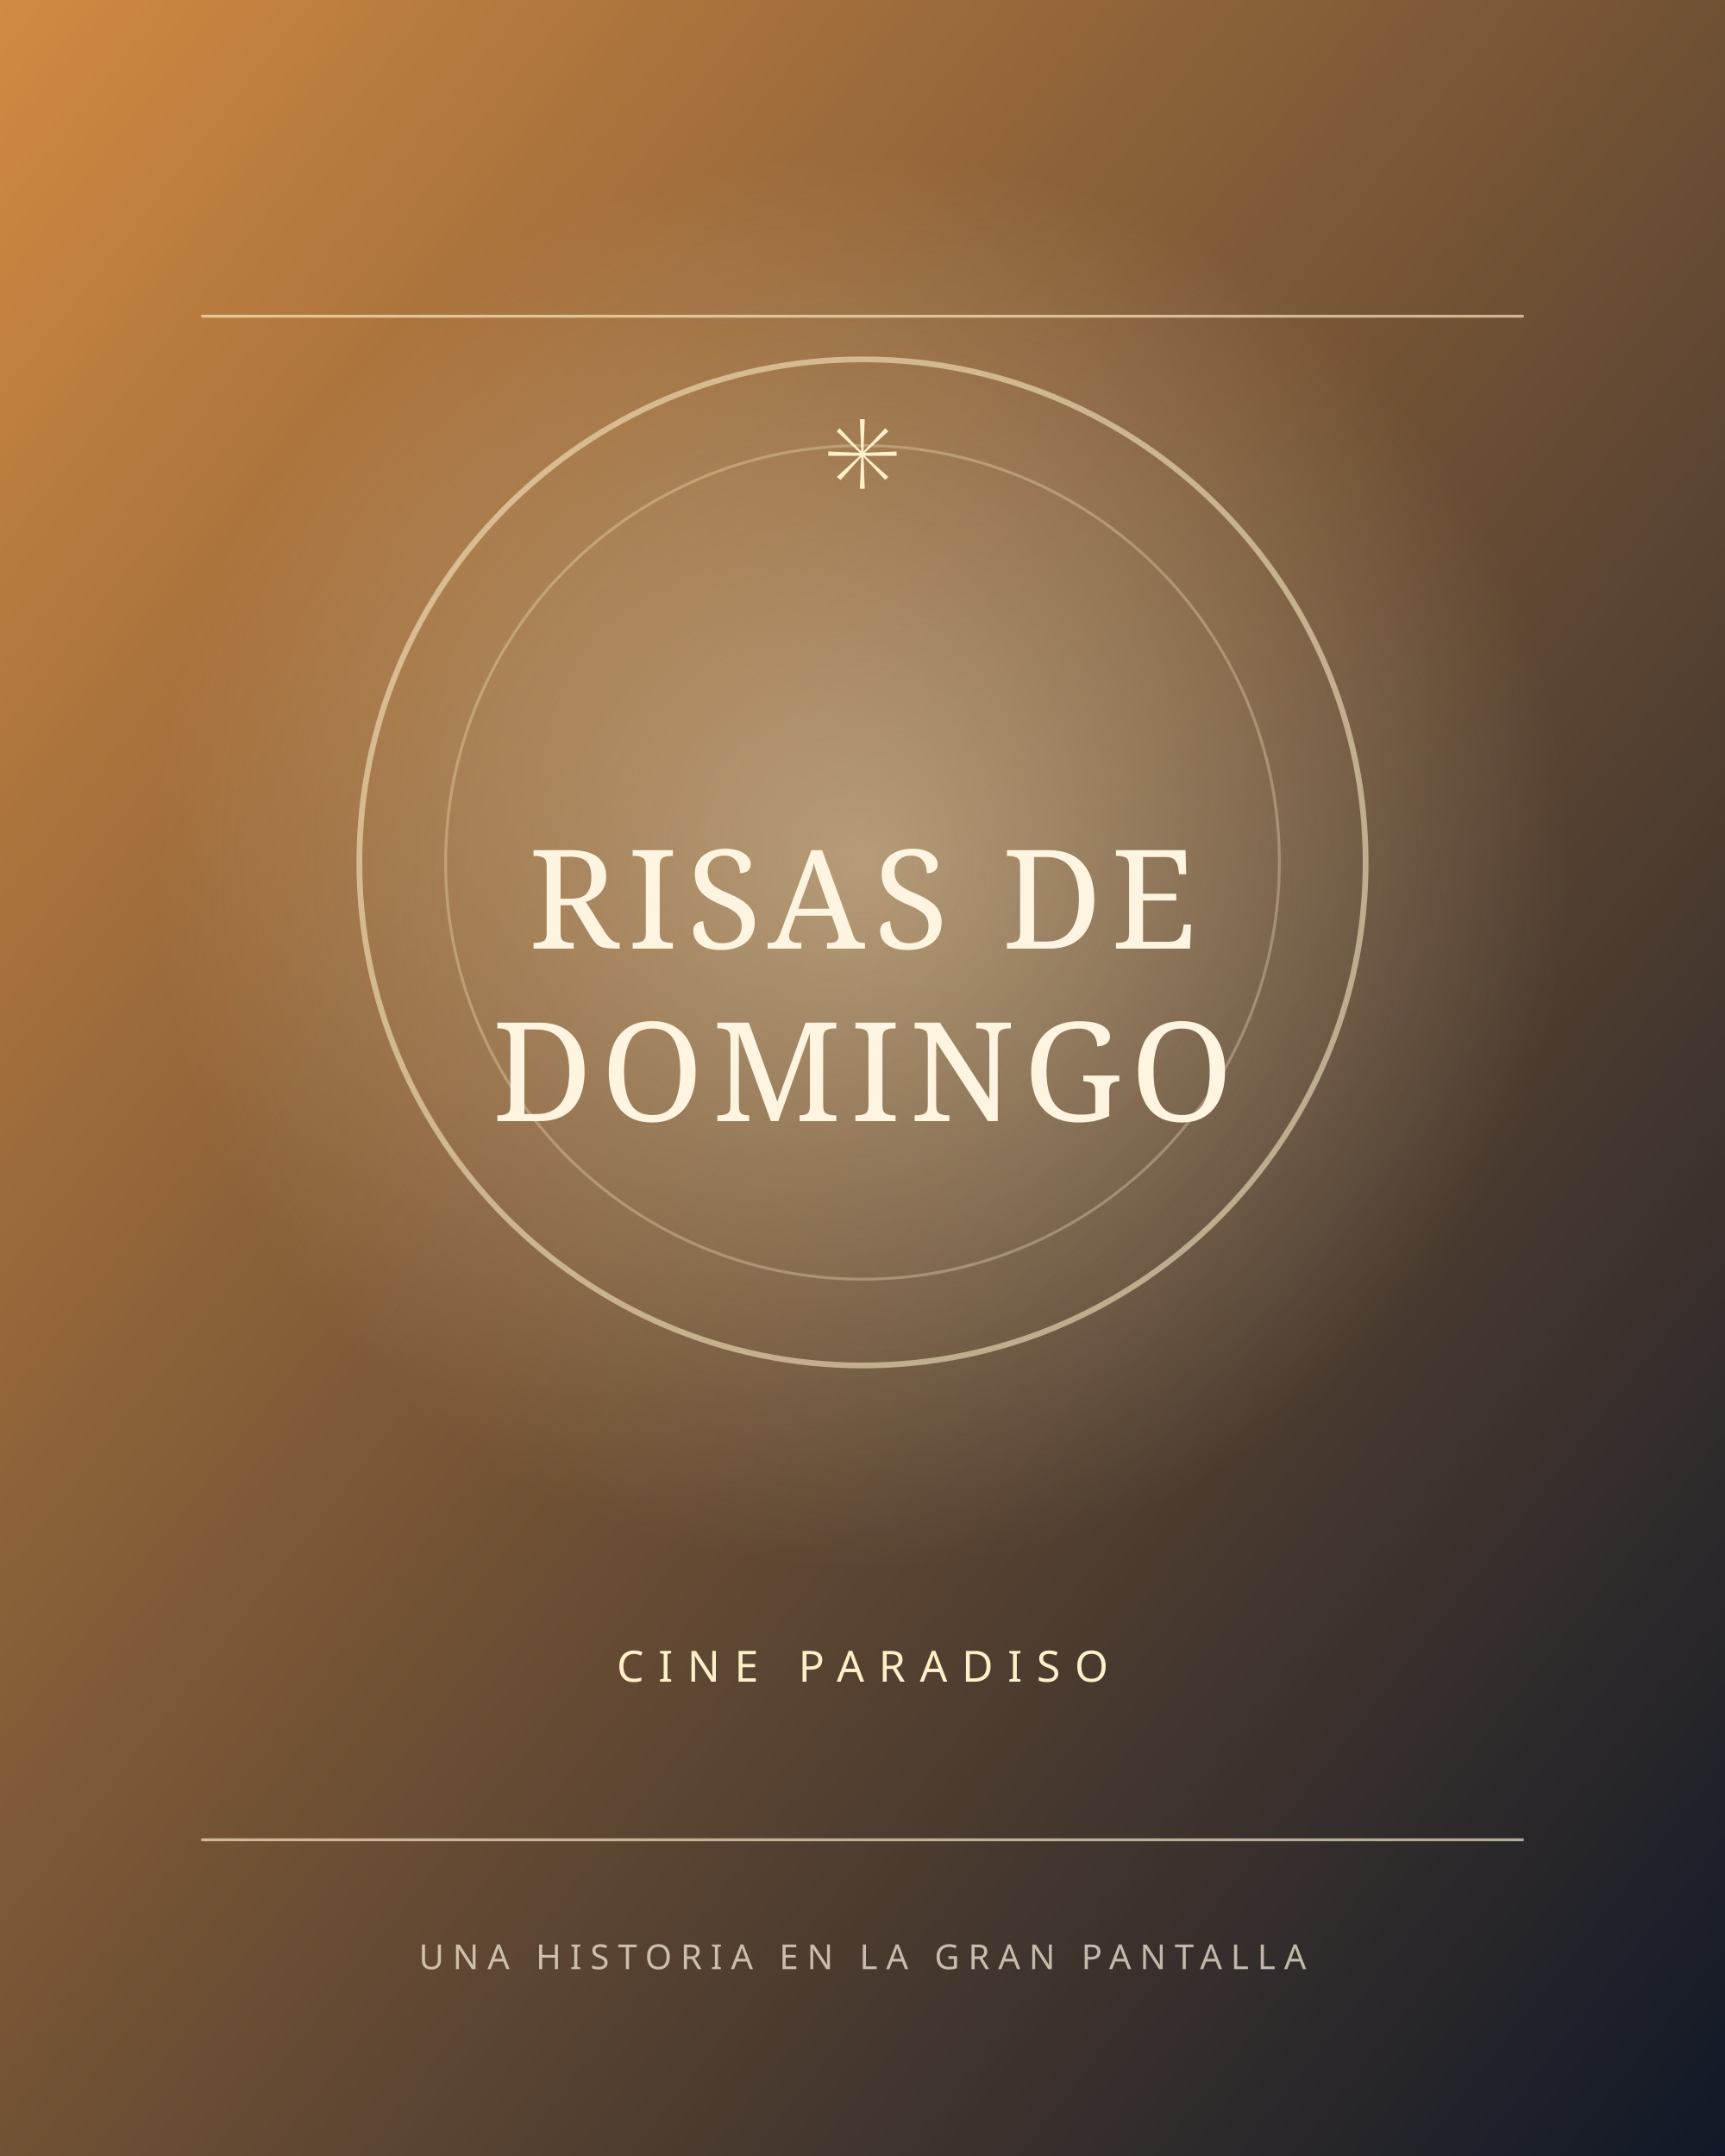
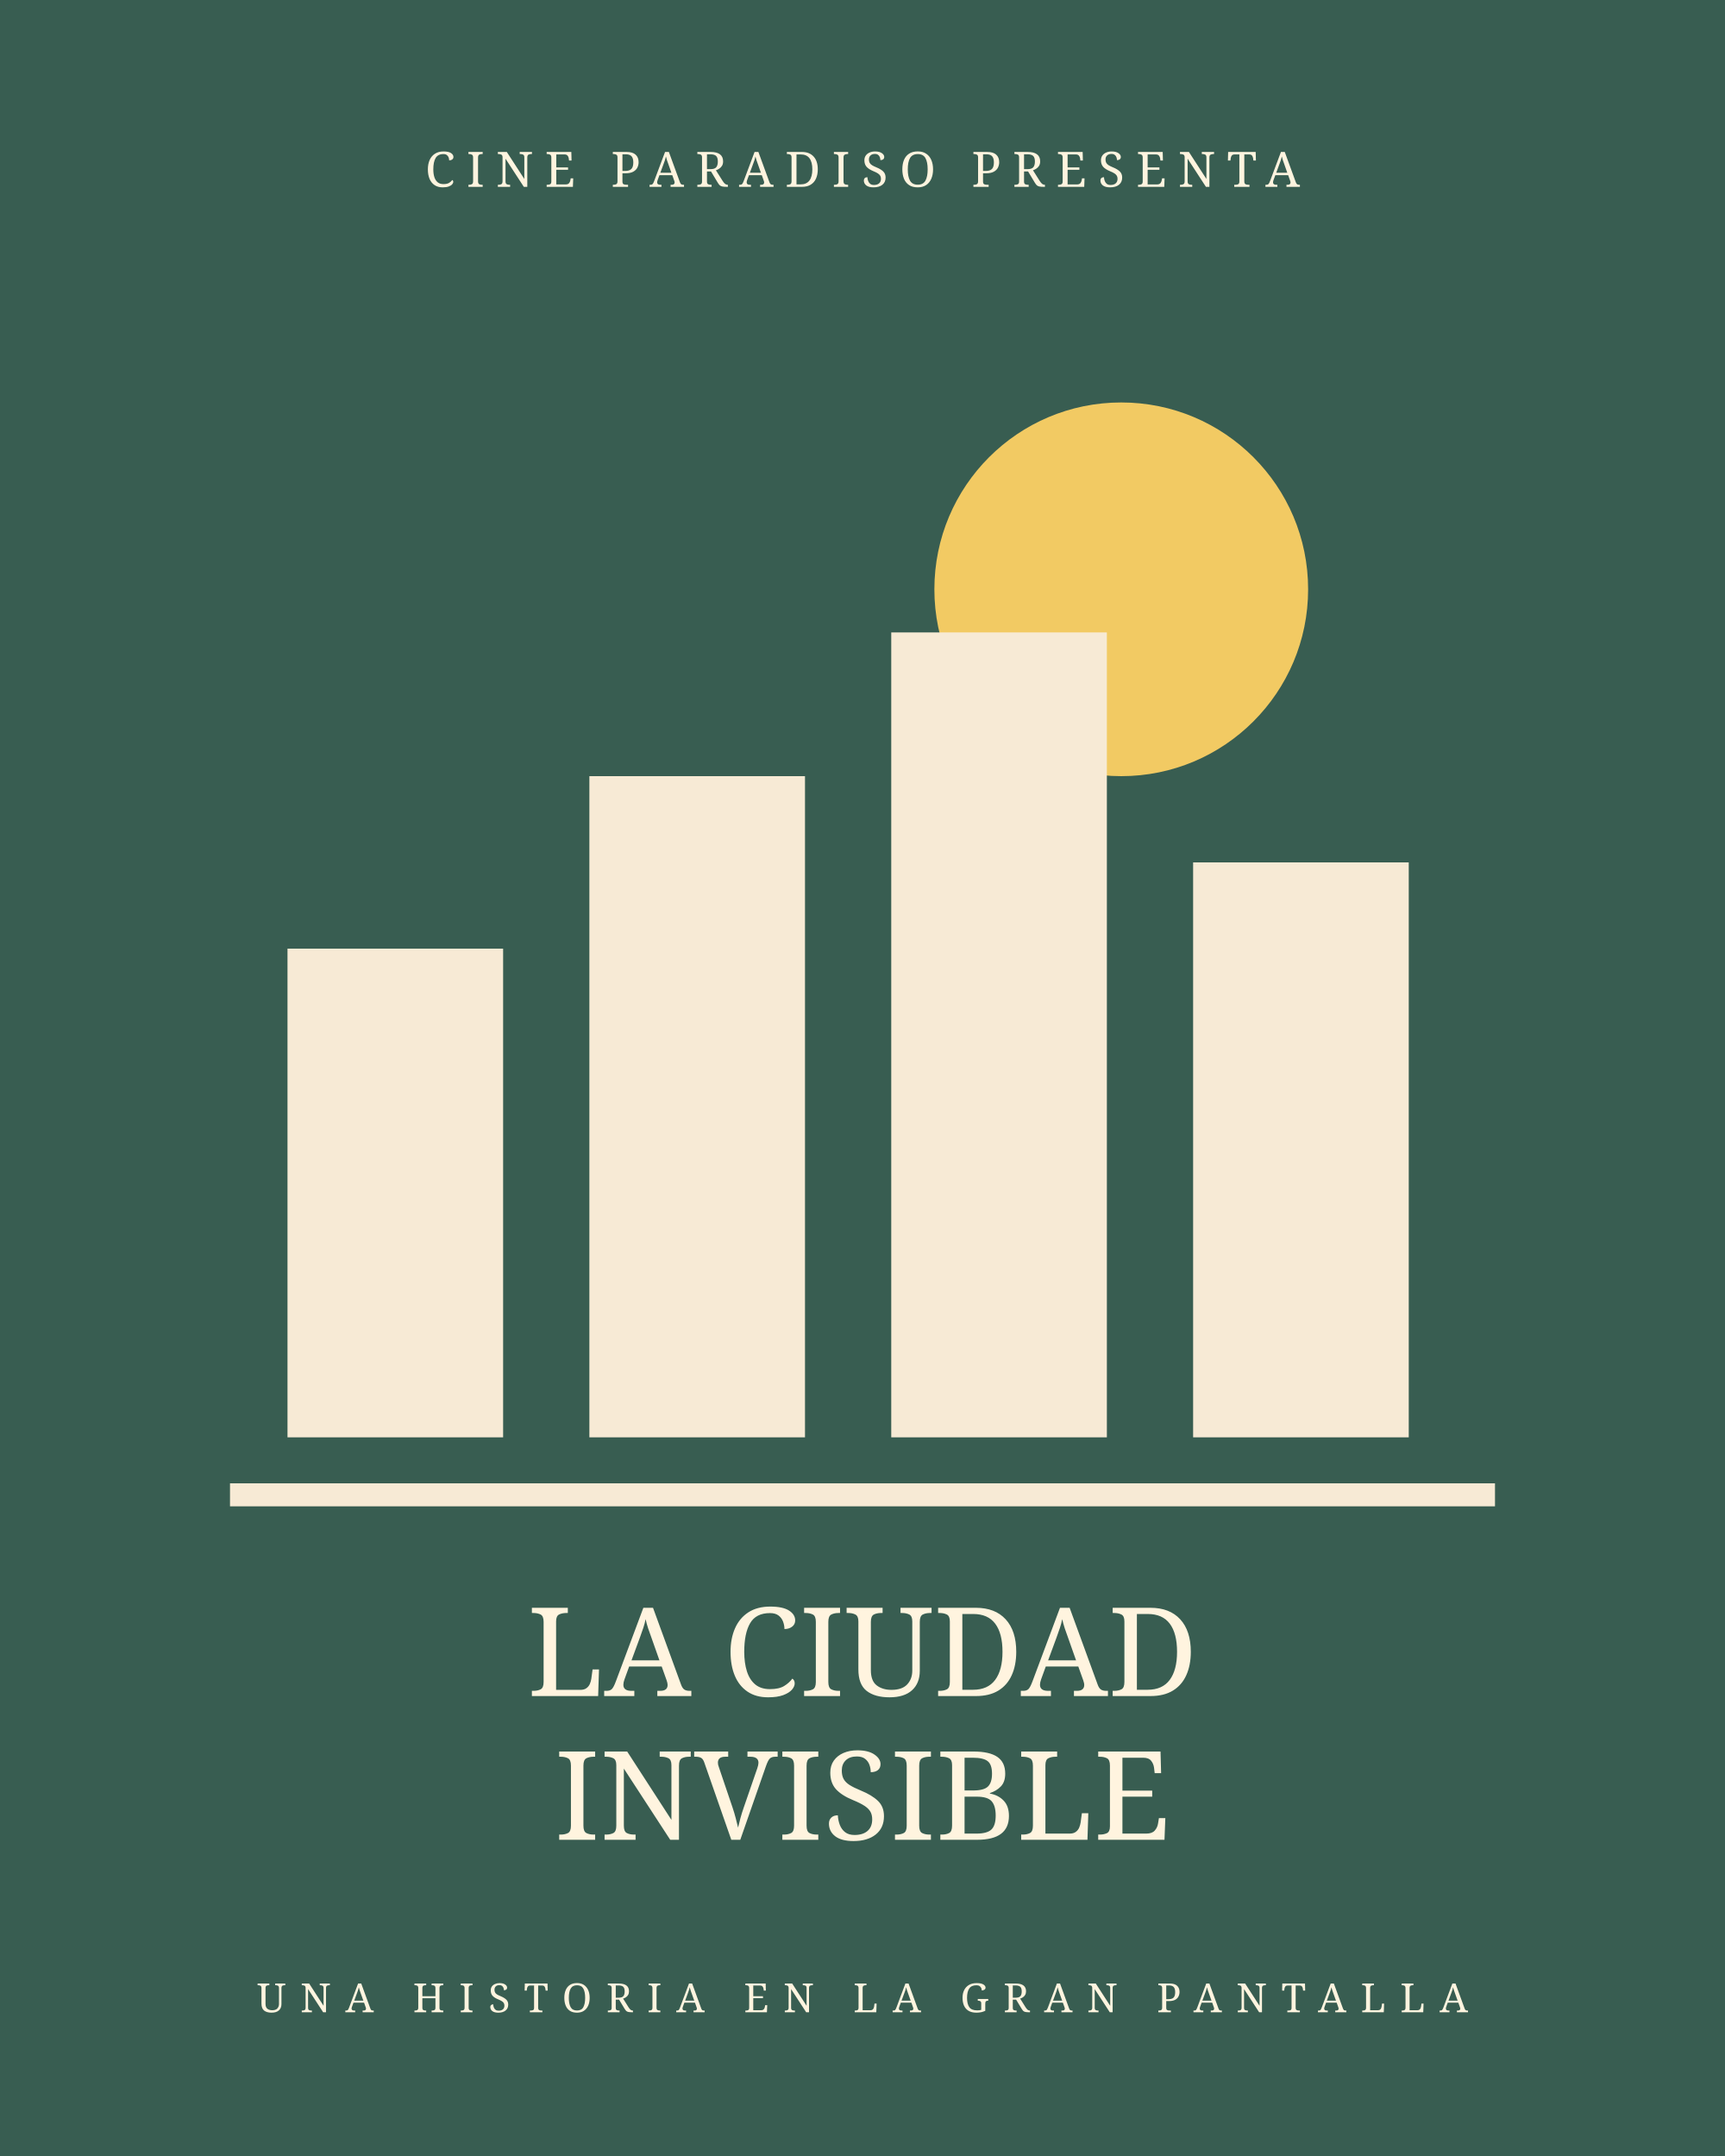
<svg xmlns="http://www.w3.org/2000/svg" viewBox="0 0 600 750">
-   <defs>
-     <linearGradient id="fondo" x1="0" y1="0" x2="1" y2="1">
-       <stop offset="0" stop-color="#d18a42" />
-       <stop offset="1" stop-color="#101827" />
-     </linearGradient>
-     <radialGradient id="luz">
-       <stop offset="0" stop-color="#fff0c9" stop-opacity=".45" />
-       <stop offset="1" stop-color="#fff0c9" stop-opacity="0" />
-     </radialGradient>
-   </defs>
-   <rect width="600" height="750" fill="url(#fondo)" />
-   <circle cx="300" cy="300" r="245" fill="url(#luz)" />
-   <circle cx="300" cy="300" r="175" fill="none" stroke="#fff0c9" stroke-opacity=".55" stroke-width="2" />
-   <circle cx="300" cy="300" r="145" fill="none" stroke="#fff0c9" stroke-opacity=".3" />
-   <path d="M70 110 H530 M70 640 H530" stroke="#fff0c9" stroke-opacity=".65" />
-   <text x="300" y="170" text-anchor="middle" fill="#fff0c9" font-family="Georgia,serif" font-size="35">✳</text>
-   <text x="300" y="330" text-anchor="middle" fill="#fff4df" font-family="Georgia,serif" font-size="48" letter-spacing="3">RISAS DE</text>
-   <text x="300" y="390" text-anchor="middle" fill="#fff4df" font-family="Georgia,serif" font-size="48" letter-spacing="3">DOMINGO</text>
-   <text x="300" y="585" text-anchor="middle" fill="#fff0c9" font-family="sans-serif" font-size="15" letter-spacing="5">CINE PARADISO</text>
-   <text x="300" y="685" text-anchor="middle" fill="#fff4df" fill-opacity=".7" font-family="sans-serif" font-size="12" letter-spacing="3">UNA HISTORIA EN LA GRAN PANTALLA</text>
+   <rect width="600" height="750" fill="#385d51" />
+   <circle cx="390" cy="205" r="65" fill="#f2ca63" />
+   <path d="M100 500 V330 H175 V500 Z M205 500 V270 H280 V500 Z M310 500 V220 H385 V500 Z M415 500 V300 H490 V500 Z" fill="#f7ead5" />
+   <path d="M80 520 H520" stroke="#f7ead5" stroke-width="8" />
+   <text x="300" y="65" text-anchor="middle" fill="#fff4df" font-family="Georgia,serif" font-size="17" letter-spacing="4">CINE PARADISO PRESENTA</text>
+   <text x="300" y="590" text-anchor="middle" fill="#fff4df" font-family="Georgia,serif" font-size="43">LA CIUDAD</text>
+   <text x="300" y="640" text-anchor="middle" fill="#fff4df" font-family="Georgia,serif" font-size="43">INVISIBLE</text>
+   <text x="300" y="700" text-anchor="middle" fill="#fff4df" font-family="Georgia,serif" font-size="14" letter-spacing="5">UNA HISTORIA EN LA GRAN PANTALLA</text>
</svg>
